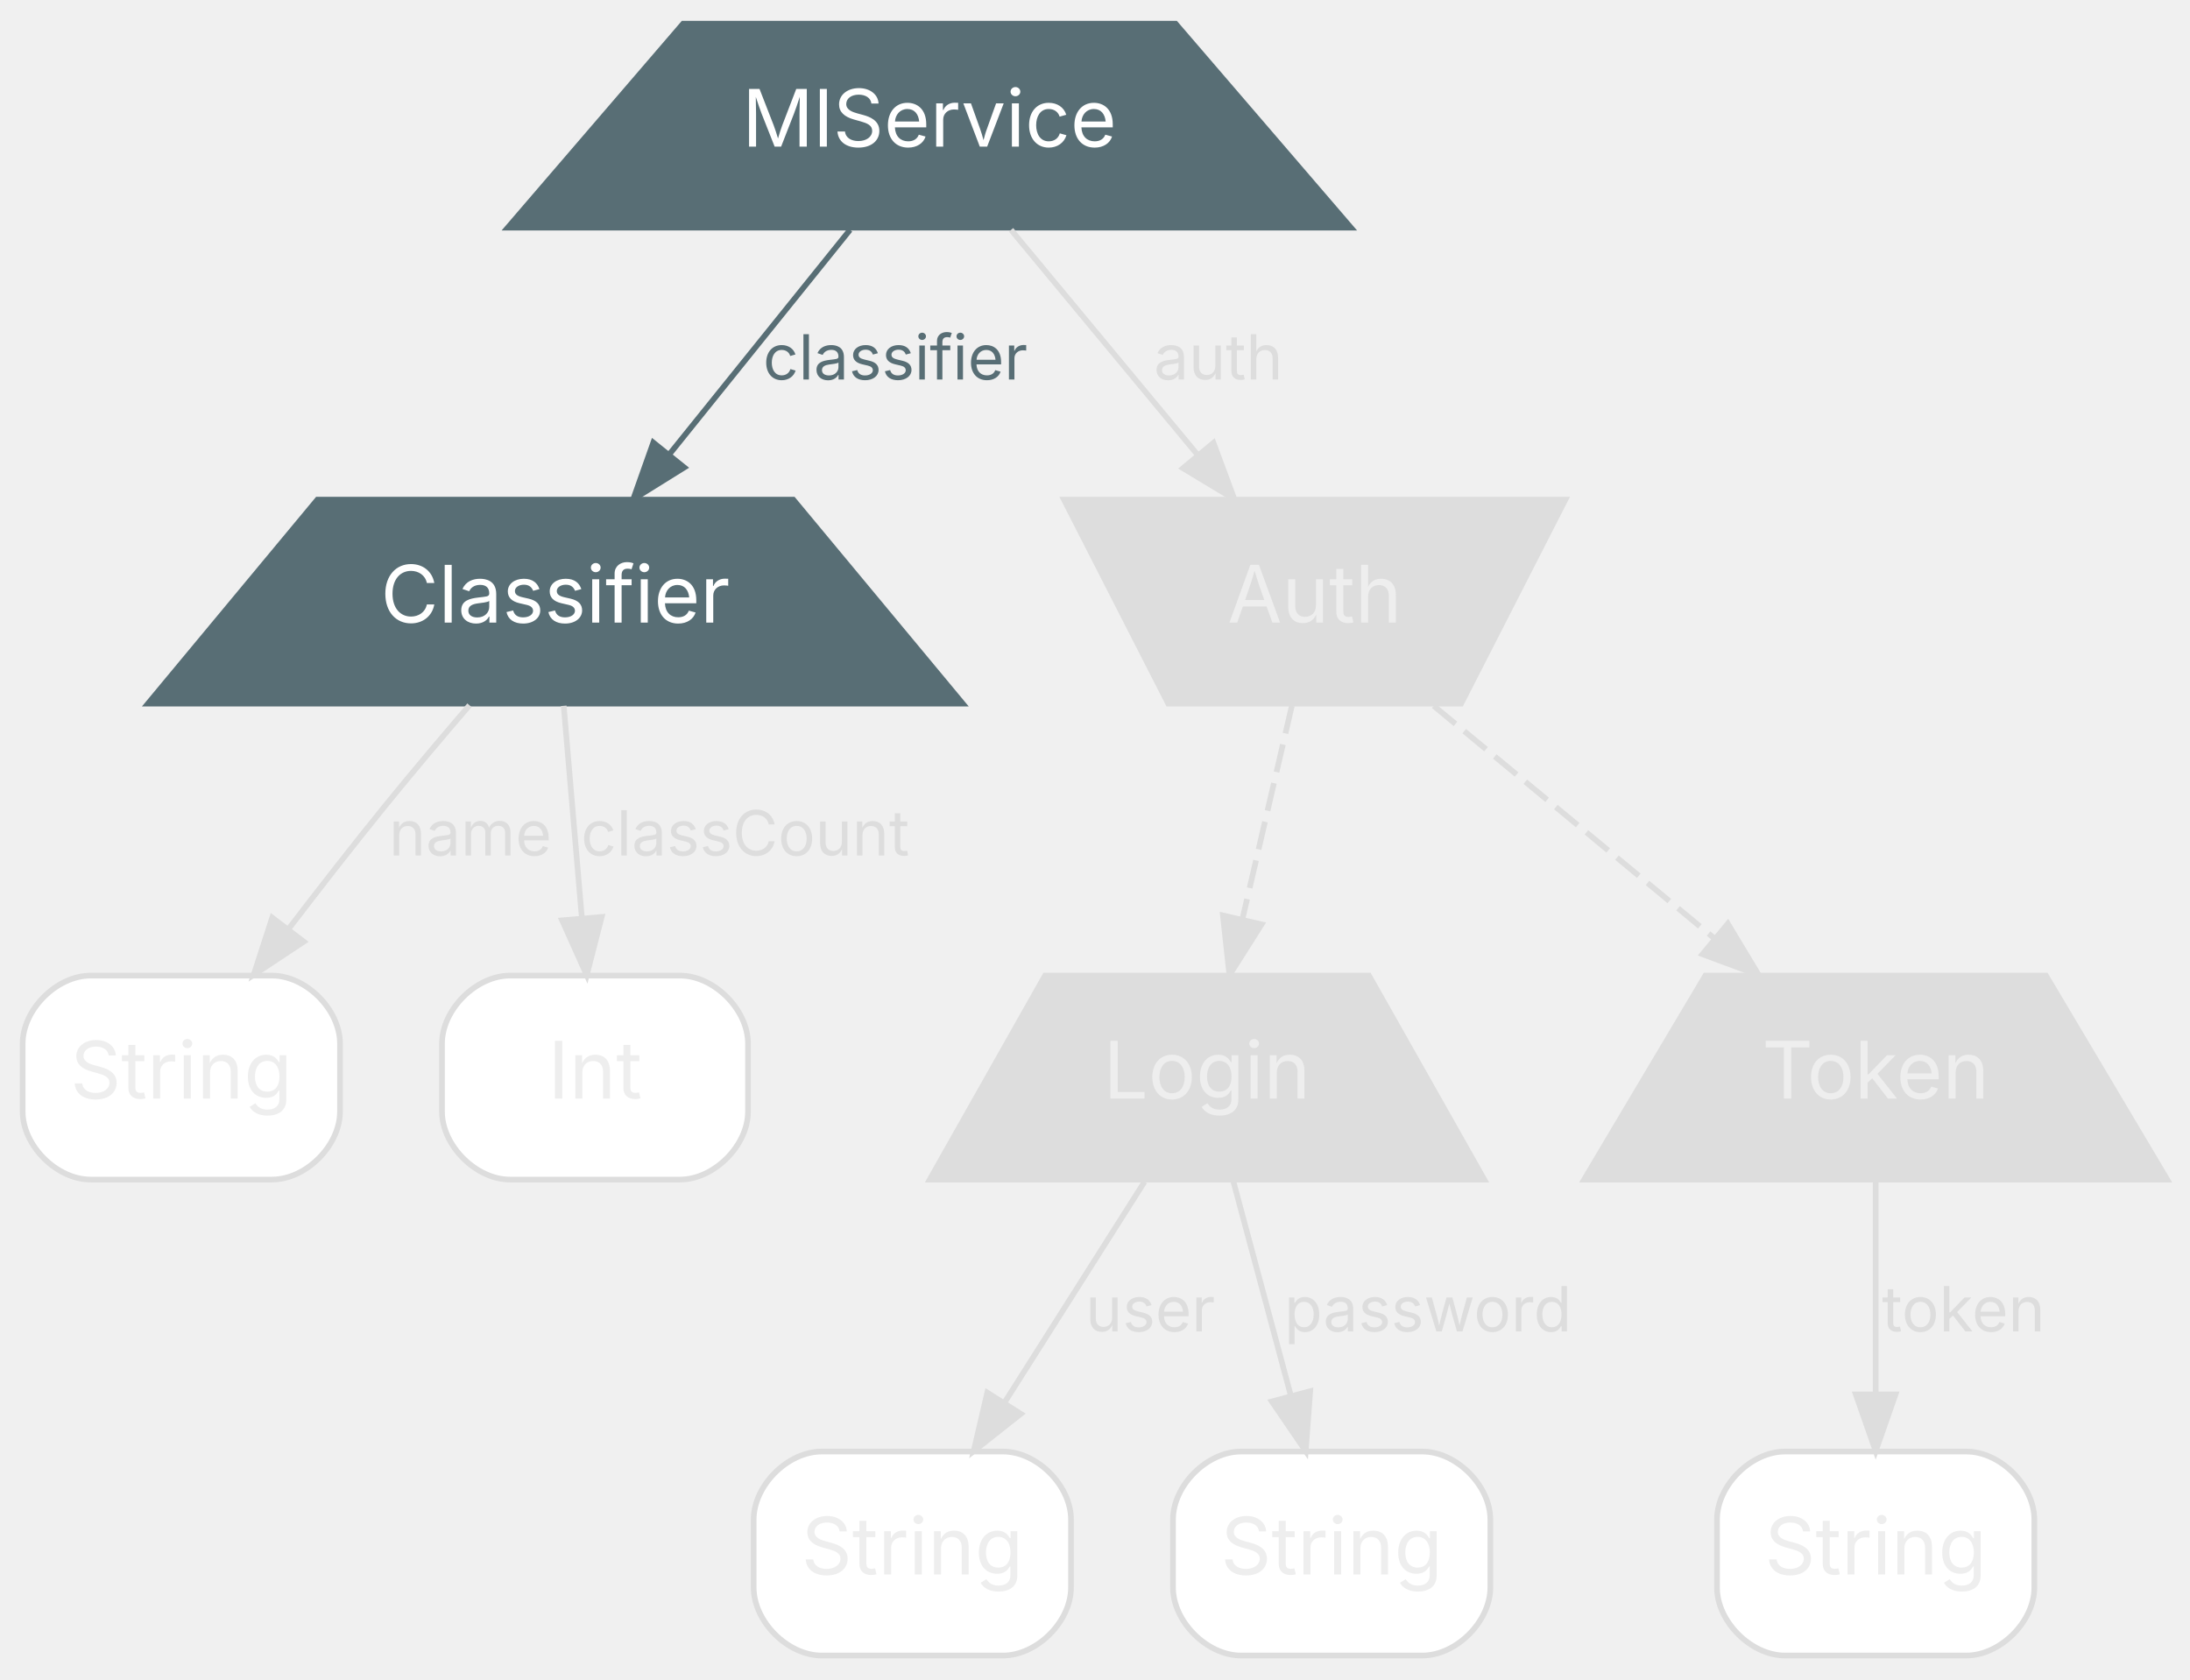
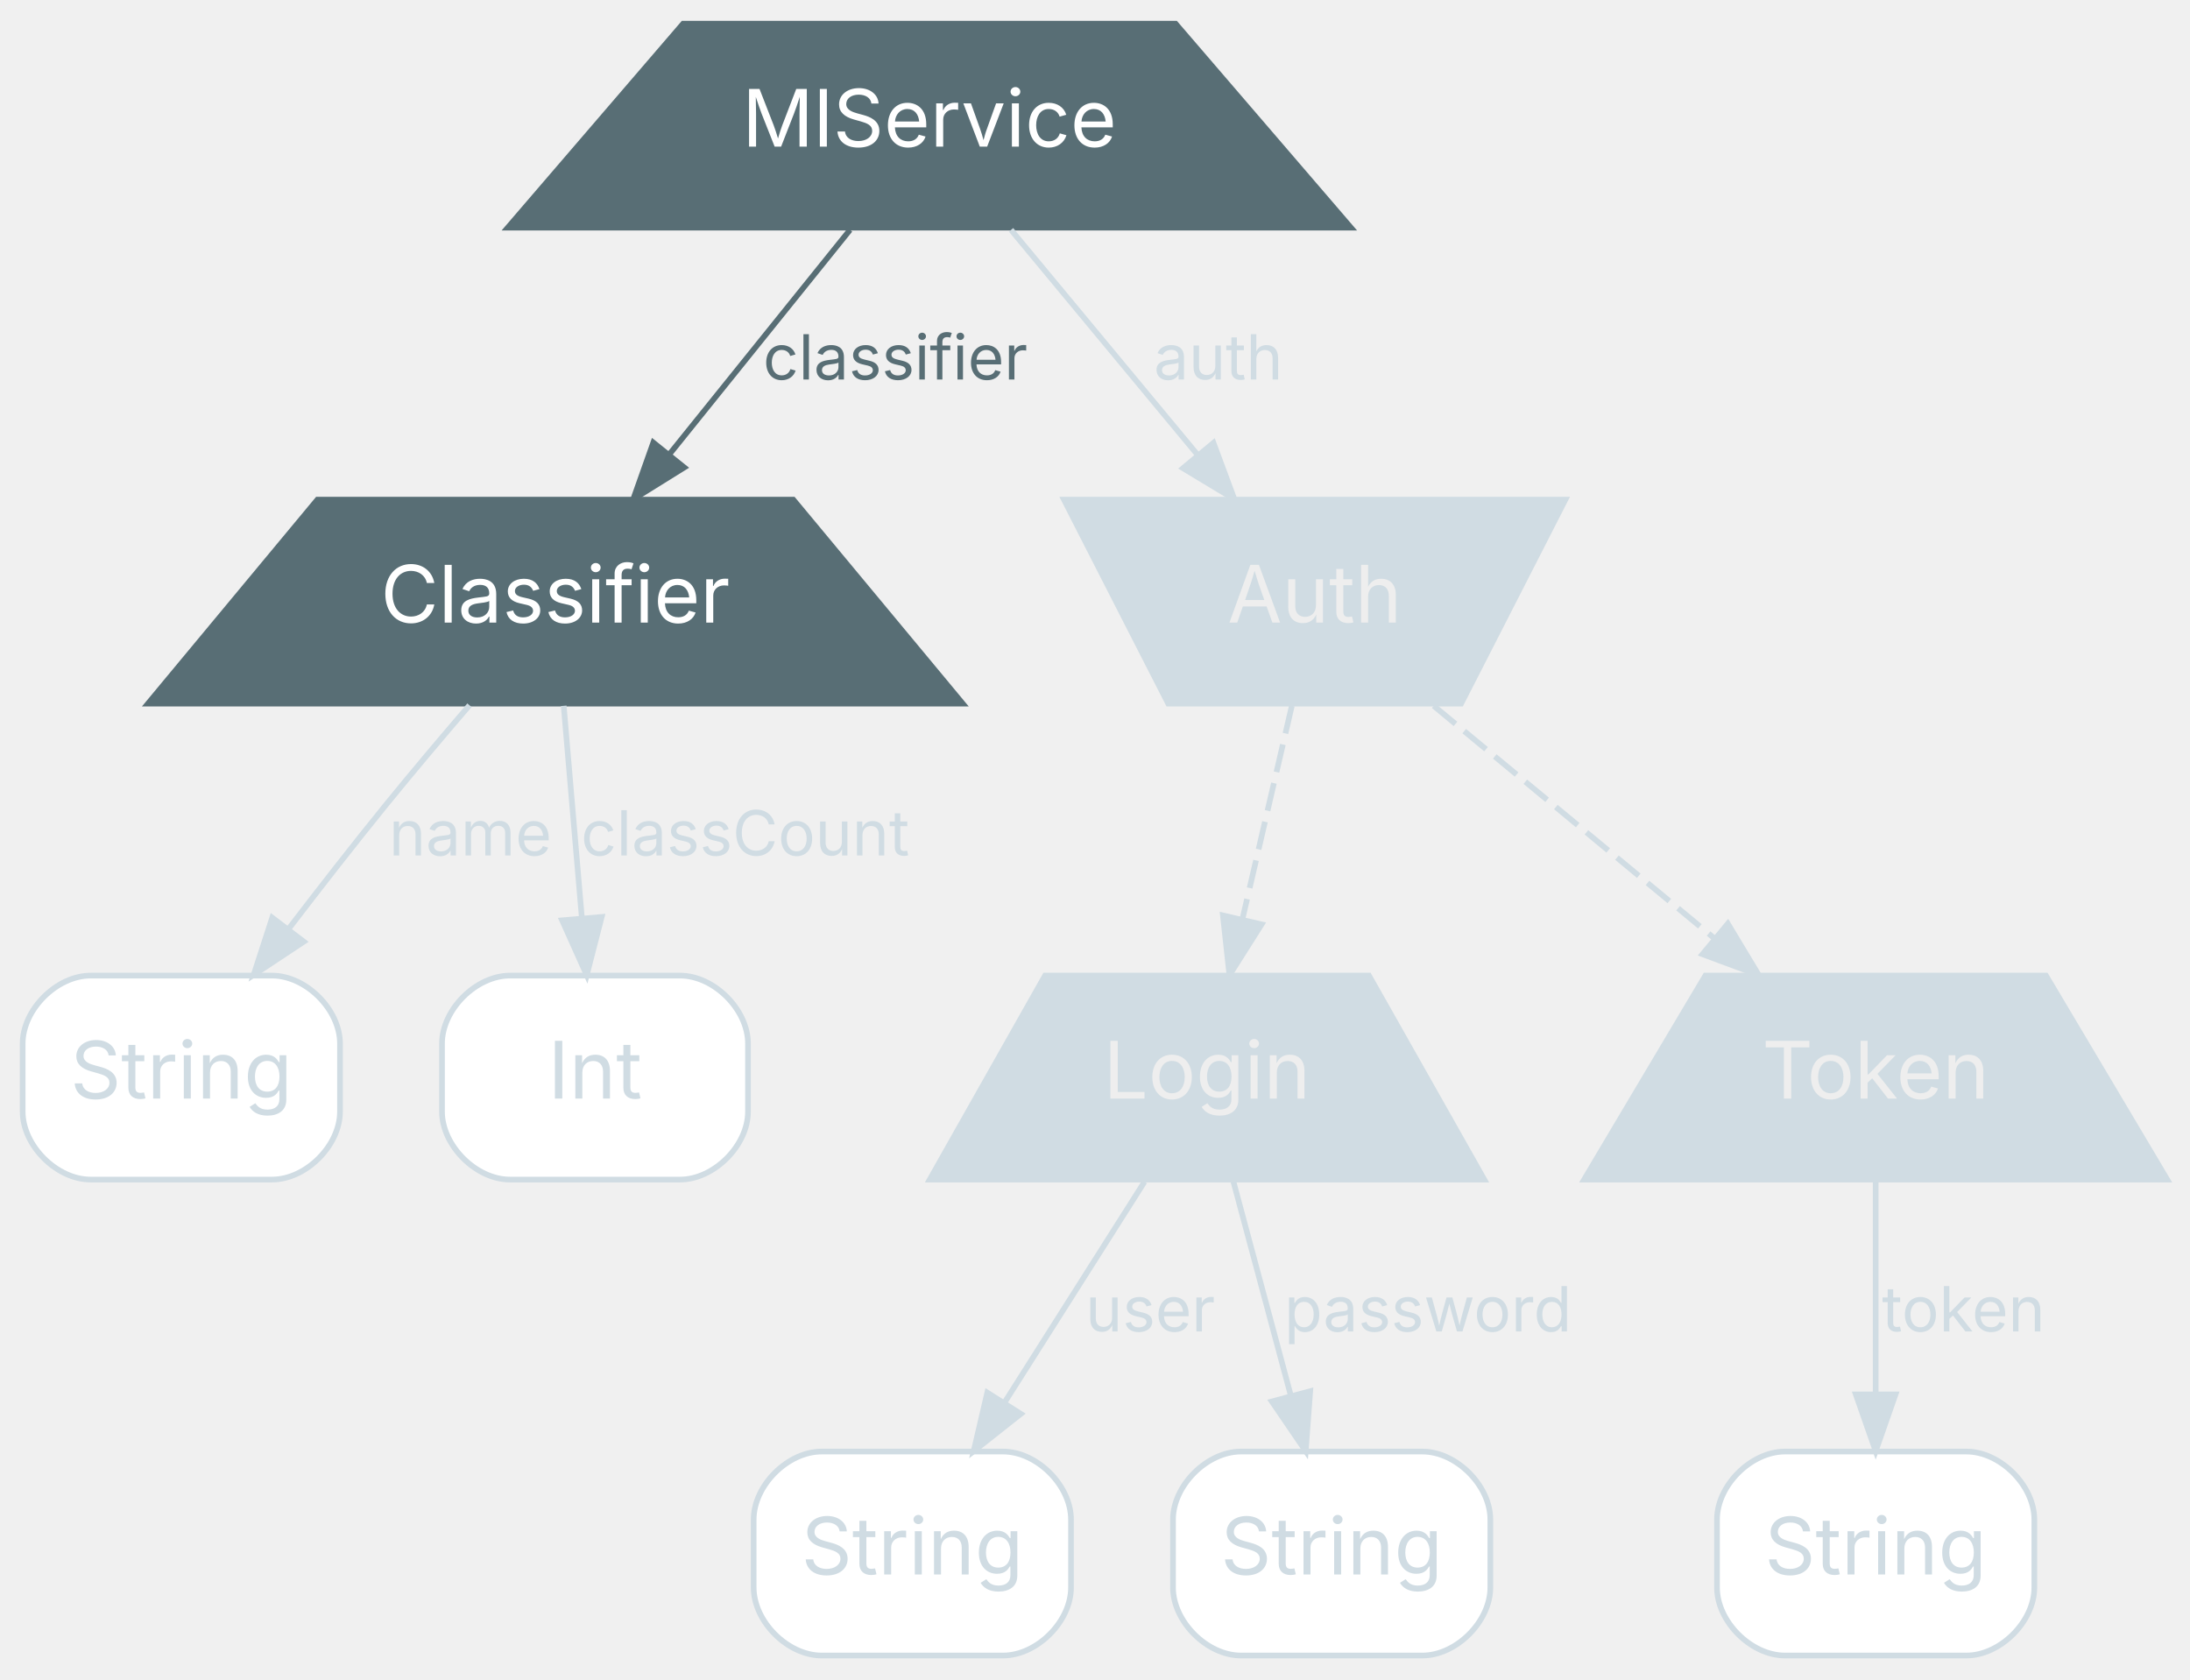
<svg xmlns="http://www.w3.org/2000/svg" width="386pt" height="296pt" viewBox="0.00 0.00 386.47 296.00">
  <g id="graph0" class="graph" transform="scale(1 1) rotate(0) translate(4 292)">
-     <g id="node1" class="node">
+     <g id="node1" class="node product">
      <polygon fill="#586e75" stroke="#586e75" points="203.45,-288 116.55,-288 85.6,-252 234.4,-252 203.45,-288" />
      <text text-anchor="middle" x="160" y="-266.3" font-family="Inter,Arial" font-size="14.00" fill="#ffffff">MlService</text>
    </g>
-     <g id="node2" class="node">
+     <g id="node2" class="node product">
      <polygon fill="#586e75" stroke="#586e75" points="135.98,-204 52.02,-204 22.11,-168 165.89,-168 135.98,-204" />
      <text text-anchor="middle" x="94" y="-182.3" font-family="Inter,Arial" font-size="14.00" fill="#ffffff">Classifier</text>
    </g>
    <g id="edge1" class="edge">
      <path fill="none" stroke="#586e75" d="M146,-251.61C136.75,-240.12 124.48,-224.87 114.18,-212.07" />
      <polygon fill="#586e75" stroke="#586e75" points="116.75,-209.68 107.75,-204.08 111.29,-214.07 116.75,-209.68" />
      <text text-anchor="middle" x="154" y="-225.2" font-family="Inter,Arial" font-size="11.00" fill="#586e75">classifier</text>
    </g>
-     <g id="node5" class="node">
-       <polygon fill="#dddddd" stroke="#dddddd" points="202.16,-168 253.84,-168 272.24,-204 183.76,-204 202.16,-168" />
+     <g id="node5" class="node sum,disabled">
+       <polygon fill="#d0dce3" stroke="#d0dce3" points="202.16,-168 253.84,-168 272.24,-204 183.76,-204 202.16,-168" />
      <text text-anchor="middle" x="228" y="-182.3" font-family="Inter,Arial" font-size="14.00" fill="#eeeeee">Auth</text>
    </g>
-     <g id="edge2" class="edge">
-       <path fill="none" stroke="#dddddd" d="M174.42,-251.61C183.95,-240.12 196.59,-224.87 207.21,-212.07" />
-       <polygon fill="#dddddd" stroke="#dddddd" points="210.14,-214.02 213.83,-204.08 204.76,-209.55 210.14,-214.02" />
-       <text text-anchor="middle" x="211" y="-225.2" font-family="Inter,Arial" font-size="11.00" fill="#dddddd">auth</text>
+     <g id="edge2" class="edge disabled">
+       <path fill="none" stroke="#d0dce3" d="M174.42,-251.61C183.95,-240.12 196.59,-224.87 207.21,-212.07" />
+       <polygon fill="#d0dce3" stroke="#d0dce3" points="210.14,-214.02 213.83,-204.08 204.76,-209.55 210.14,-214.02" />
+       <text text-anchor="middle" x="211" y="-225.2" font-family="Inter,Arial" font-size="11.00" fill="#d0dce3">auth</text>
    </g>
-     <g id="node6" class="node">
-       <path fill="#ffffff" stroke="#dddddd" d="M44,-120C44,-120 12,-120 12,-120 6,-120 0,-114 0,-108 0,-108 0,-96 0,-96 0,-90 6,-84 12,-84 12,-84 44,-84 44,-84 50,-84 56,-90 56,-96 56,-96 56,-108 56,-108 56,-114 50,-120 44,-120" />
-       <text text-anchor="middle" x="28" y="-98.3" font-family="Inter,Arial" font-size="14.00" fill="#eeeeee">String</text>
+     <g id="node3" class="node disabled">
+       <path fill="#ffffff" stroke="#d0dce3" d="M44,-120C44,-120 12,-120 12,-120 6,-120 0,-114 0,-108 0,-108 0,-96 0,-96 0,-90 6,-84 12,-84 12,-84 44,-84 44,-84 50,-84 56,-90 56,-96 56,-96 56,-108 56,-108 56,-114 50,-120 44,-120" />
+       <text text-anchor="middle" x="28" y="-98.3" font-family="Inter,Arial" font-size="14.00" fill="#d0dce3">String</text>
    </g>
-     <g id="edge3" class="edge">
-       <path fill="none" stroke="#dddddd" d="M78.85,-167.71C74.04,-162.12 68.74,-155.84 64,-150 58.32,-143 52.31,-135.28 46.86,-128.15" />
-       <polygon fill="#dddddd" stroke="#dddddd" points="49.61,-125.99 40.77,-120.14 44.04,-130.22 49.61,-125.99" />
-       <text text-anchor="middle" x="79" y="-141.2" font-family="Inter,Arial" font-size="11.00" fill="#dddddd">name</text>
+     <g id="edge3" class="edge disabled">
+       <path fill="none" stroke="#d0dce3" d="M78.85,-167.71C74.04,-162.12 68.74,-155.84 64,-150 58.32,-143 52.31,-135.28 46.86,-128.15" />
+       <polygon fill="#d0dce3" stroke="#d0dce3" points="49.61,-125.99 40.77,-120.14 44.04,-130.22 49.61,-125.99" />
+       <text text-anchor="middle" x="79" y="-141.2" font-family="Inter,Arial" font-size="11.00" fill="#d0dce3">name</text>
    </g>
-     <g id="node7" class="node">
-       <path fill="#ffffff" stroke="#dddddd" d="M116,-120C116,-120 86,-120 86,-120 80,-120 74,-114 74,-108 74,-108 74,-96 74,-96 74,-90 80,-84 86,-84 86,-84 116,-84 116,-84 122,-84 128,-90 128,-96 128,-96 128,-108 128,-108 128,-114 122,-120 116,-120" />
-       <text text-anchor="middle" x="101" y="-98.3" font-family="Inter,Arial" font-size="14.00" fill="#eeeeee">Int</text>
+     <g id="node4" class="node disabled">
+       <path fill="#ffffff" stroke="#d0dce3" d="M116,-120C116,-120 86,-120 86,-120 80,-120 74,-114 74,-108 74,-108 74,-96 74,-96 74,-90 80,-84 86,-84 86,-84 116,-84 116,-84 122,-84 128,-90 128,-96 128,-96 128,-108 128,-108 128,-114 122,-120 116,-120" />
+       <text text-anchor="middle" x="101" y="-98.3" font-family="Inter,Arial" font-size="14.00" fill="#d0dce3">Int</text>
    </g>
-     <g id="edge4" class="edge">
-       <path fill="none" stroke="#dddddd" d="M95.48,-167.61C96.41,-156.77 97.62,-142.6 98.67,-130.29" />
-       <polygon fill="#dddddd" stroke="#dddddd" points="102.18,-130.35 99.54,-120.08 95.2,-129.75 102.18,-130.35" />
-       <text text-anchor="middle" x="127.5" y="-141.2" font-family="Inter,Arial" font-size="11.00" fill="#dddddd">classCount</text>
+     <g id="edge4" class="edge disabled">
+       <path fill="none" stroke="#d0dce3" d="M95.48,-167.61C96.41,-156.77 97.62,-142.6 98.67,-130.29" />
+       <polygon fill="#d0dce3" stroke="#d0dce3" points="102.18,-130.35 99.54,-120.08 95.2,-129.75 102.18,-130.35" />
+       <text text-anchor="middle" x="127.5" y="-141.2" font-family="Inter,Arial" font-size="11.00" fill="#d0dce3">classCount</text>
    </g>
-     <g id="node3" class="node">
-       <polygon fill="#dddddd" stroke="#dddddd" points="237.58,-120 180.42,-120 160.07,-84 257.93,-84 237.58,-120" />
+     <g id="node6" class="node product,disabled">
+       <polygon fill="#d0dce3" stroke="#d0dce3" points="237.58,-120 180.42,-120 160.07,-84 257.93,-84 237.58,-120" />
      <text text-anchor="middle" x="209" y="-98.3" font-family="Inter,Arial" font-size="14.00" fill="#eeeeee">Login</text>
    </g>
-     <g id="node8" class="node">
-       <path fill="#ffffff" stroke="#dddddd" d="M173,-36C173,-36 141,-36 141,-36 135,-36 129,-30 129,-24 129,-24 129,-12 129,-12 129,-6 135,0 141,0 141,0 173,0 173,0 179,0 185,-6 185,-12 185,-12 185,-24 185,-24 185,-30 179,-36 173,-36" />
-       <text text-anchor="middle" x="157" y="-14.3" font-family="Inter,Arial" font-size="14.00" fill="#eeeeee">String</text>
+     <g id="edge9" class="edge value,disabled">
+       <path fill="none" stroke="#d0dce3" stroke-dasharray="5,2" d="M223.97,-167.61C221.43,-156.66 218.11,-142.31 215.24,-129.92" />
+       <polygon fill="#d0dce3" stroke="#d0dce3" points="218.63,-129.04 212.96,-120.08 211.81,-130.62 218.63,-129.04" />
    </g>
-     <g id="edge6" class="edge">
-       <path fill="none" stroke="#dddddd" d="M197.97,-83.61C190.82,-72.34 181.38,-57.45 173.37,-44.81" />
-       <polygon fill="#dddddd" stroke="#dddddd" points="176.14,-42.65 167.83,-36.08 170.23,-46.4 176.14,-42.65" />
-       <text text-anchor="middle" x="199" y="-57.2" font-family="Inter,Arial" font-size="11.00" fill="#dddddd">user</text>
-     </g>
-     <g id="node9" class="node">
-       <path fill="#ffffff" stroke="#dddddd" d="M247,-36C247,-36 215,-36 215,-36 209,-36 203,-30 203,-24 203,-24 203,-12 203,-12 203,-6 209,0 215,0 215,0 247,0 247,0 253,0 259,-6 259,-12 259,-12 259,-24 259,-24 259,-30 253,-36 247,-36" />
-       <text text-anchor="middle" x="231" y="-14.3" font-family="Inter,Arial" font-size="14.00" fill="#eeeeee">String</text>
-     </g>
-     <g id="edge7" class="edge">
-       <path fill="none" stroke="#dddddd" d="M213.67,-83.61C216.6,-72.66 220.45,-58.31 223.78,-45.92" />
-       <polygon fill="#dddddd" stroke="#dddddd" points="227.21,-46.65 226.42,-36.08 220.44,-44.84 227.21,-46.65" />
-       <text text-anchor="middle" x="248" y="-57.2" font-family="Inter,Arial" font-size="11.00" fill="#dddddd">password</text>
-     </g>
-     <g id="node4" class="node">
-       <polygon fill="#dddddd" stroke="#dddddd" points="357.05,-120 296.95,-120 275.55,-84 378.45,-84 357.05,-120" />
+     <g id="node9" class="node product,disabled">
+       <polygon fill="#d0dce3" stroke="#d0dce3" points="357.05,-120 296.95,-120 275.55,-84 378.45,-84 357.05,-120" />
      <text text-anchor="middle" x="327" y="-98.3" font-family="Inter,Arial" font-size="14.00" fill="#eeeeee">Token</text>
    </g>
-     <g id="node10" class="node">
-       <path fill="#ffffff" stroke="#dddddd" d="M343,-36C343,-36 311,-36 311,-36 305,-36 299,-30 299,-24 299,-24 299,-12 299,-12 299,-6 305,0 311,0 311,0 343,0 343,0 349,0 355,-6 355,-12 355,-12 355,-24 355,-24 355,-30 349,-36 343,-36" />
-       <text text-anchor="middle" x="327" y="-14.3" font-family="Inter,Arial" font-size="14.00" fill="#eeeeee">String</text>
+     <g id="edge8" class="edge value,disabled">
+       <path fill="none" stroke="#d0dce3" stroke-dasharray="5,2" d="M249,-167.61C263.4,-155.68 282.69,-139.7 298.48,-126.62" />
+       <polygon fill="#d0dce3" stroke="#d0dce3" points="300.91,-129.16 306.37,-120.08 296.44,-123.77 300.91,-129.16" />
    </g>
-     <g id="edge5" class="edge">
-       <path fill="none" stroke="#dddddd" d="M327,-83.61C327,-72.77 327,-58.6 327,-46.29" />
-       <polygon fill="#dddddd" stroke="#dddddd" points="330.5,-46.08 327,-36.08 323.5,-46.08 330.5,-46.08" />
-       <text text-anchor="middle" x="342.5" y="-57.2" font-family="Inter,Arial" font-size="11.00" fill="#dddddd">token</text>
+     <g id="node7" class="node disabled">
+       <path fill="#ffffff" stroke="#d0dce3" d="M173,-36C173,-36 141,-36 141,-36 135,-36 129,-30 129,-24 129,-24 129,-12 129,-12 129,-6 135,0 141,0 141,0 173,0 173,0 179,0 185,-6 185,-12 185,-12 185,-24 185,-24 185,-30 179,-36 173,-36" />
+       <text text-anchor="middle" x="157" y="-14.3" font-family="Inter,Arial" font-size="14.00" fill="#d0dce3">String</text>
    </g>
-     <g id="edge9" class="edge">
-       <path fill="none" stroke="#dddddd" stroke-dasharray="5,2" d="M223.97,-167.61C221.43,-156.66 218.11,-142.31 215.24,-129.92" />
-       <polygon fill="#dddddd" stroke="#dddddd" points="218.63,-129.04 212.96,-120.08 211.81,-130.62 218.63,-129.04" />
+     <g id="edge6" class="edge disabled">
+       <path fill="none" stroke="#d0dce3" d="M197.97,-83.61C190.82,-72.34 181.38,-57.45 173.37,-44.81" />
+       <polygon fill="#d0dce3" stroke="#d0dce3" points="176.14,-42.65 167.83,-36.08 170.23,-46.4 176.14,-42.65" />
+       <text text-anchor="middle" x="199" y="-57.2" font-family="Inter,Arial" font-size="11.00" fill="#d0dce3">user</text>
    </g>
-     <g id="edge8" class="edge">
-       <path fill="none" stroke="#dddddd" stroke-dasharray="5,2" d="M249,-167.61C263.4,-155.68 282.69,-139.7 298.48,-126.62" />
-       <polygon fill="#dddddd" stroke="#dddddd" points="300.91,-129.16 306.37,-120.08 296.44,-123.77 300.91,-129.16" />
+     <g id="node8" class="node disabled">
+       <path fill="#ffffff" stroke="#d0dce3" d="M247,-36C247,-36 215,-36 215,-36 209,-36 203,-30 203,-24 203,-24 203,-12 203,-12 203,-6 209,0 215,0 215,0 247,0 247,0 253,0 259,-6 259,-12 259,-12 259,-24 259,-24 259,-30 253,-36 247,-36" />
+       <text text-anchor="middle" x="231" y="-14.3" font-family="Inter,Arial" font-size="14.00" fill="#d0dce3">String</text>
+     </g>
+     <g id="edge7" class="edge disabled">
+       <path fill="none" stroke="#d0dce3" d="M213.67,-83.61C216.6,-72.66 220.45,-58.31 223.78,-45.92" />
+       <polygon fill="#d0dce3" stroke="#d0dce3" points="227.21,-46.65 226.42,-36.08 220.44,-44.84 227.21,-46.65" />
+       <text text-anchor="middle" x="248" y="-57.2" font-family="Inter,Arial" font-size="11.00" fill="#d0dce3">password</text>
+     </g>
+     <g id="node10" class="node disabled">
+       <path fill="#ffffff" stroke="#d0dce3" d="M343,-36C343,-36 311,-36 311,-36 305,-36 299,-30 299,-24 299,-24 299,-12 299,-12 299,-6 305,0 311,0 311,0 343,0 343,0 349,0 355,-6 355,-12 355,-12 355,-24 355,-24 355,-30 349,-36 343,-36" />
+       <text text-anchor="middle" x="327" y="-14.3" font-family="Inter,Arial" font-size="14.00" fill="#d0dce3">String</text>
+     </g>
+     <g id="edge5" class="edge disabled">
+       <path fill="none" stroke="#d0dce3" d="M327,-83.61C327,-72.77 327,-58.6 327,-46.29" />
+       <polygon fill="#d0dce3" stroke="#d0dce3" points="330.5,-46.08 327,-36.08 323.5,-46.08 330.5,-46.08" />
+       <text text-anchor="middle" x="342.5" y="-57.2" font-family="Inter,Arial" font-size="11.00" fill="#d0dce3">token</text>
    </g>
  </g>
</svg>
